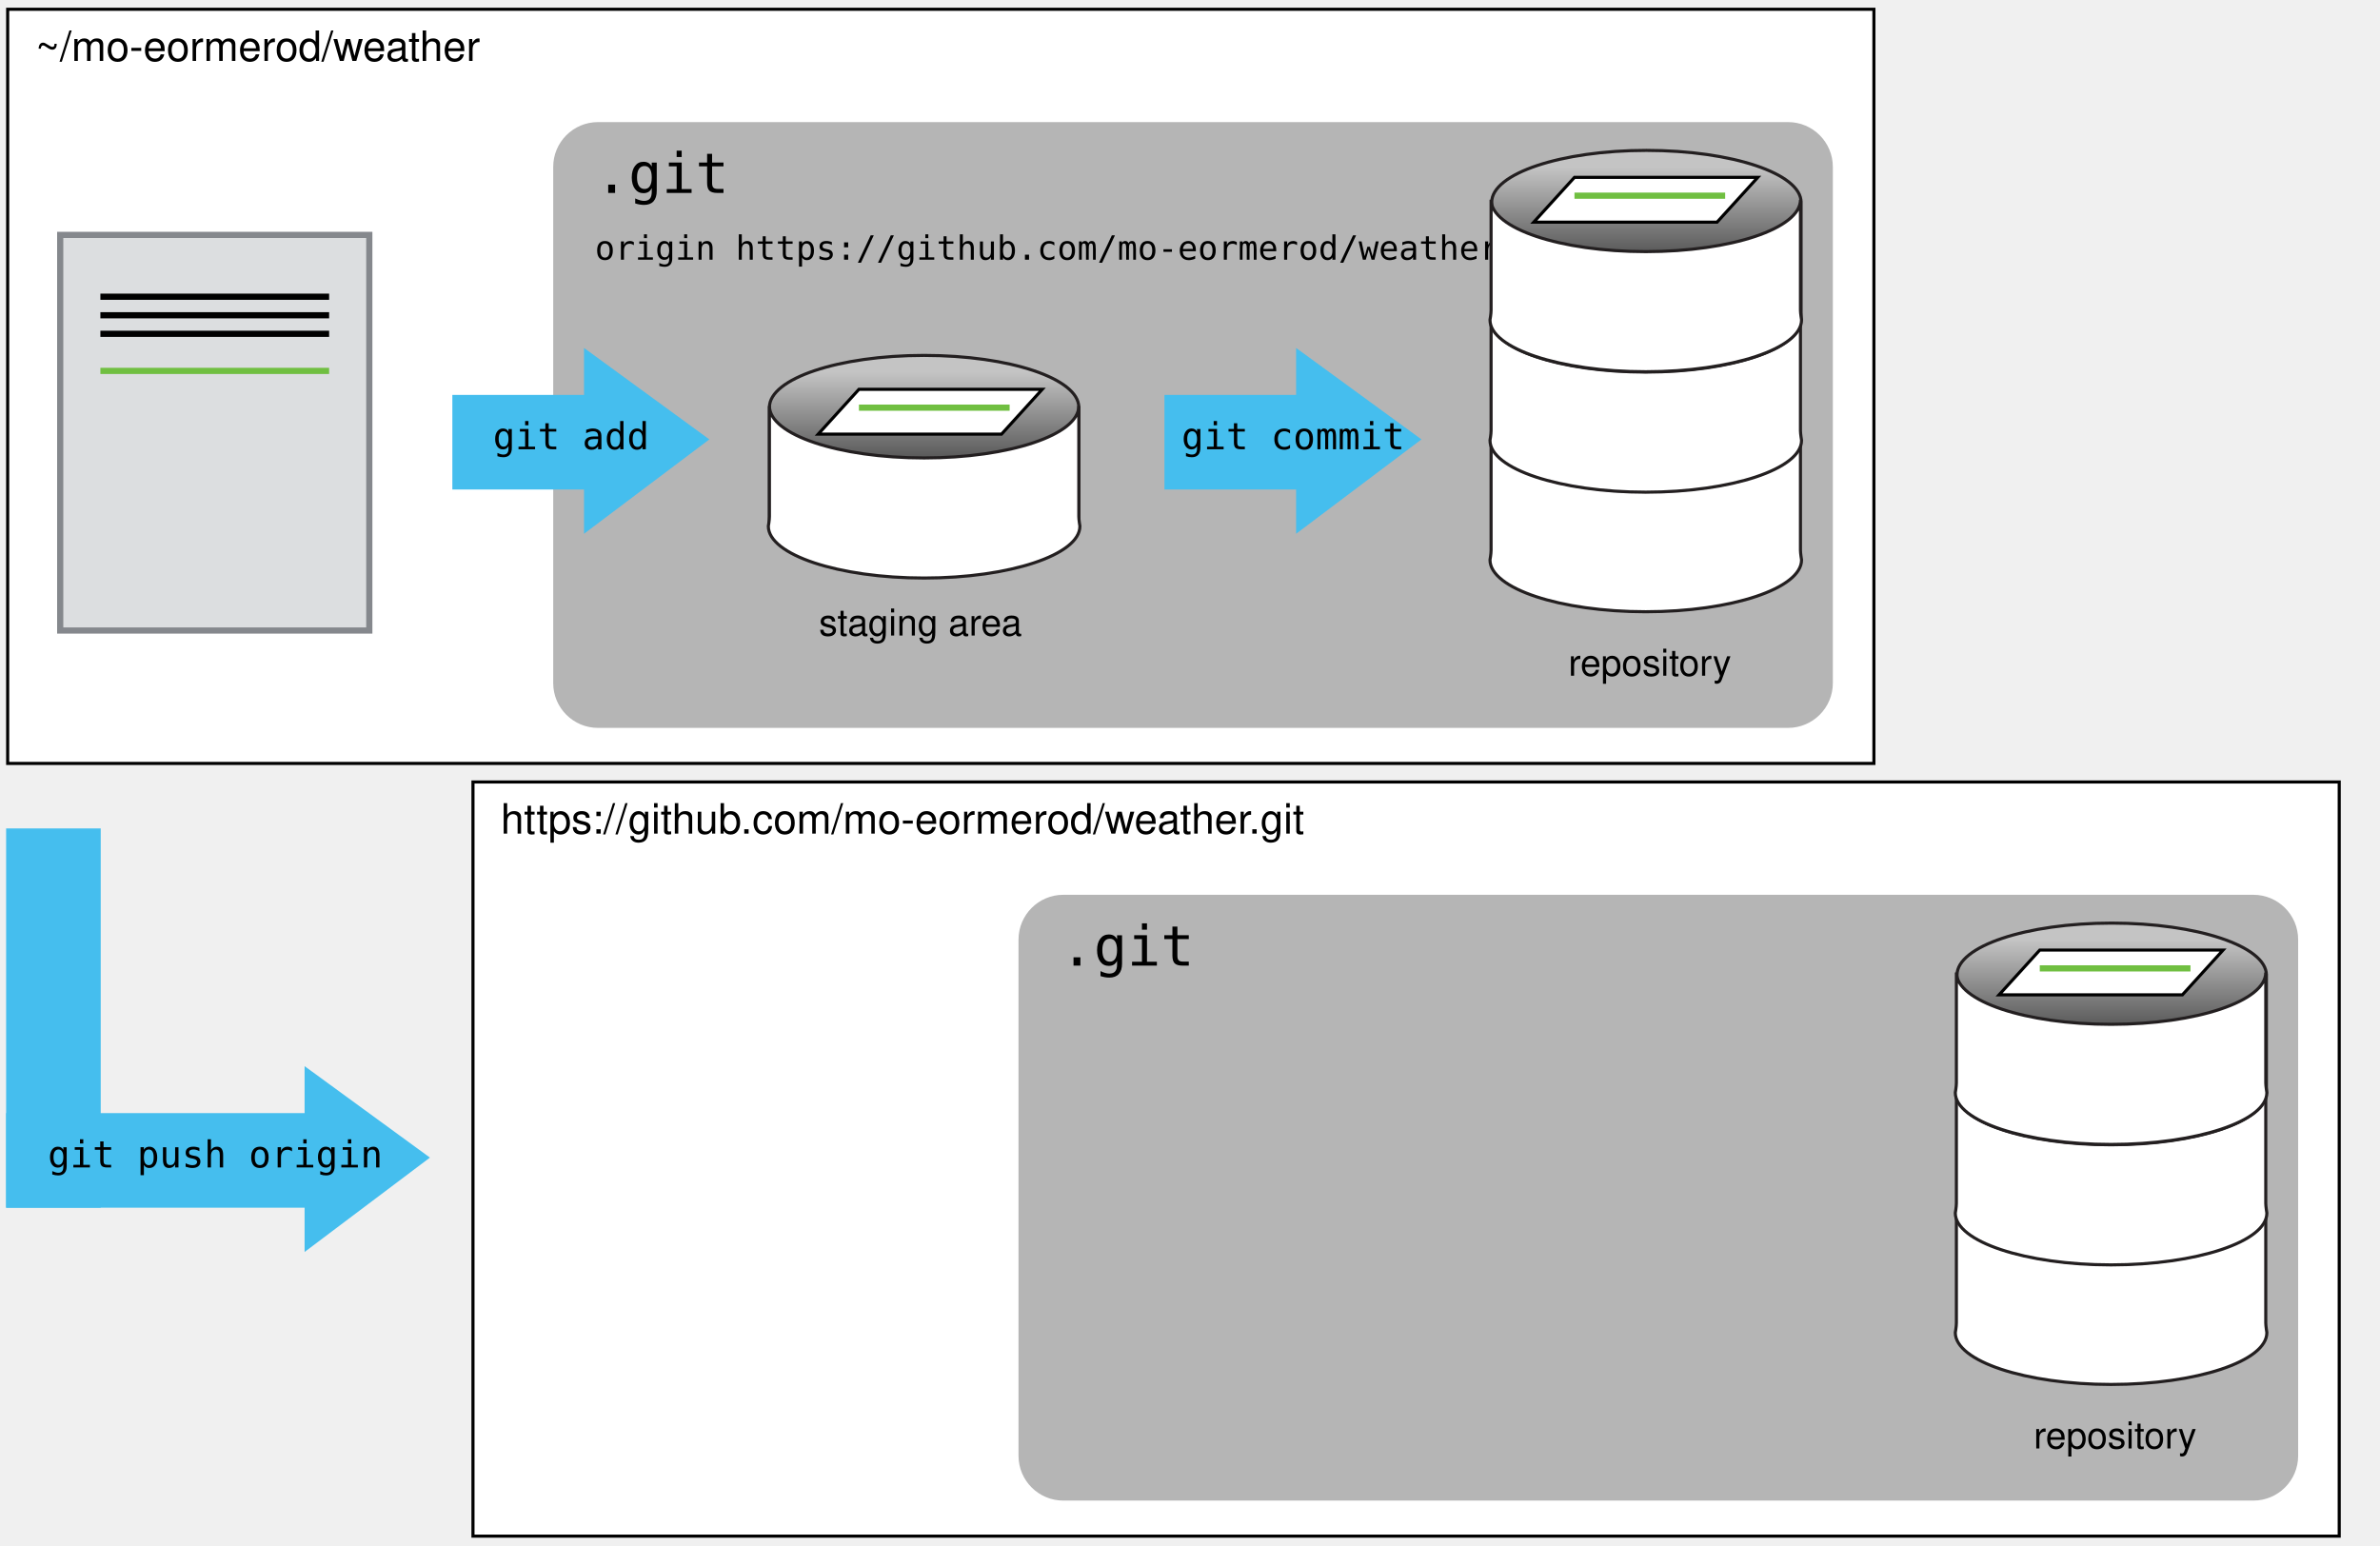
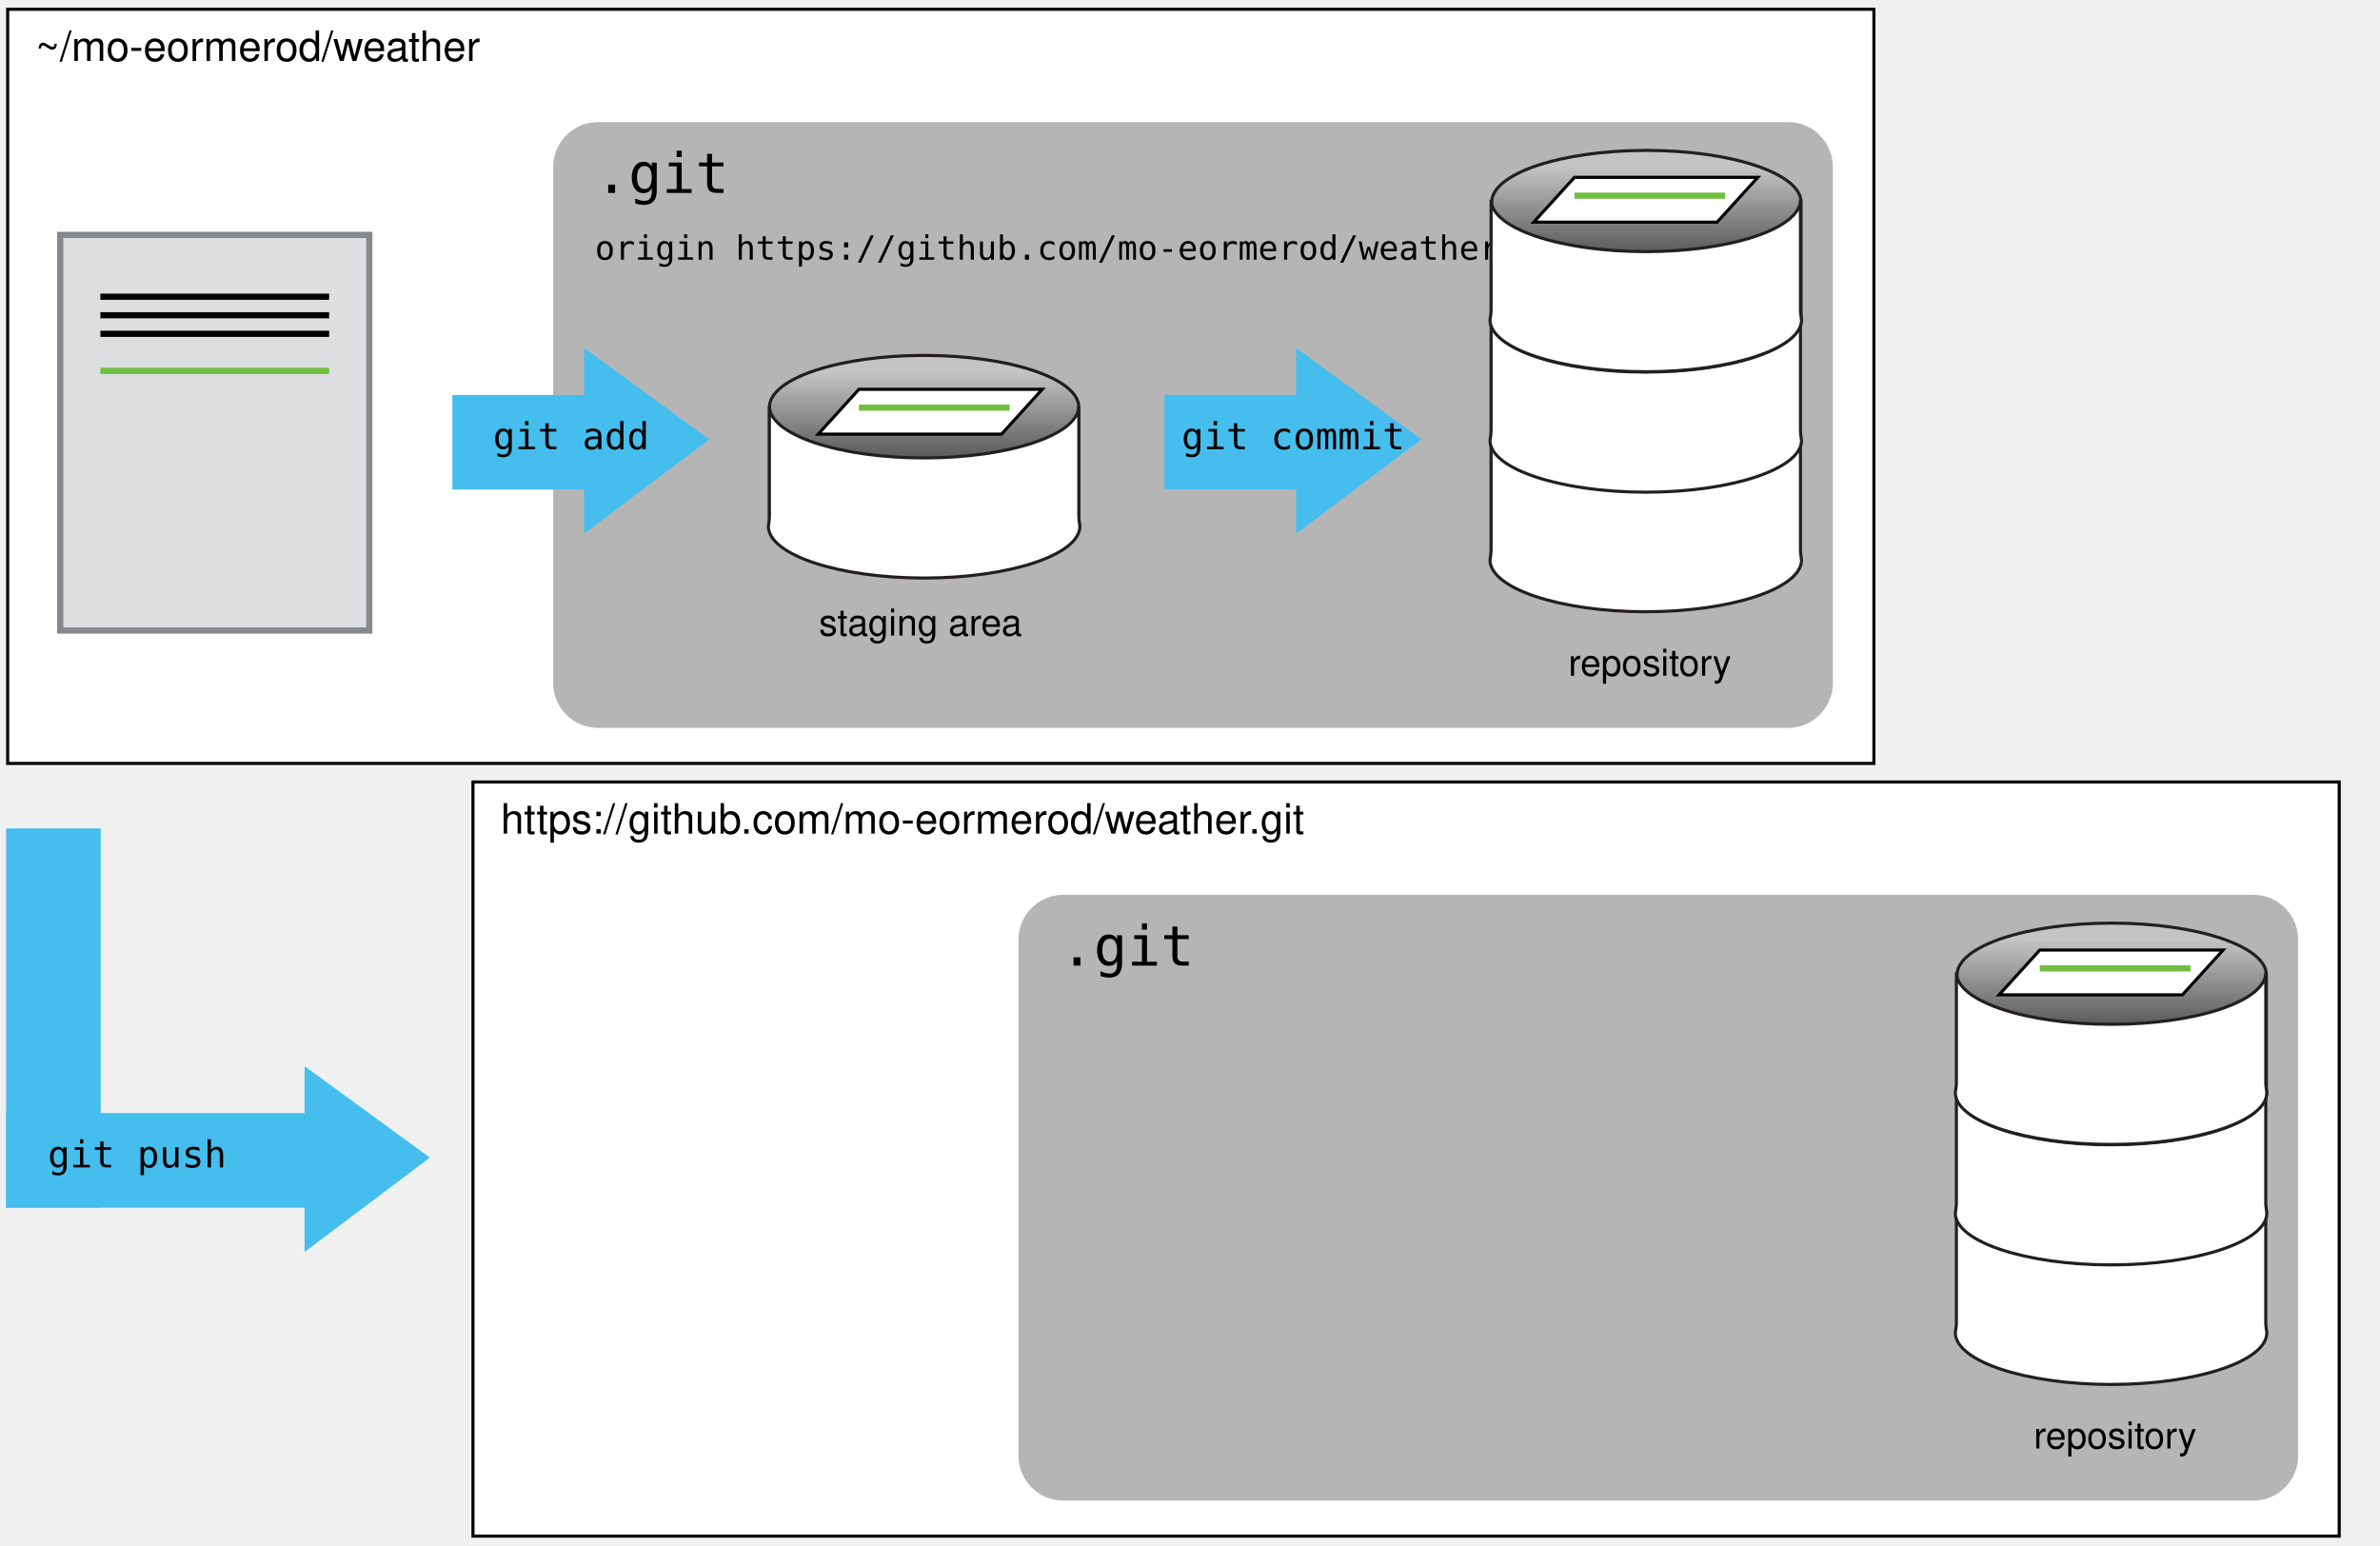
<svg xmlns="http://www.w3.org/2000/svg" xmlns:xlink="http://www.w3.org/1999/xlink" version="1.1" x="0px" y="0px" width="770" height="500" viewBox="0 0 770 500" enable-background="new 0 0 622 452" xml:space="preserve" id="svg4593">
  <defs id="defs4776">
    <linearGradient y2="363.473" x2="480.357" y1="334.872" x1="480.357" gradientUnits="userSpaceOnUse" id="SVGID_1_" gradientTransform="translate(279.4359,-47.97182)">
      <stop id="stop4613" style="stop-color:#C4C4C4" offset="0.098" />
      <stop id="stop4615" style="stop-color:#686868" offset="0.533" />
      <stop id="stop4617" style="stop-color:#000000" offset="1" />
    </linearGradient>
    <linearGradient xlink:href="#SVGID_3_" id="linearGradient5073" gradientUnits="userSpaceOnUse" x1="537.177" y1="57.66" x2="537.177" y2="112.913" />
    <linearGradient xlink:href="#SVGID_3_" id="linearGradient5457" gradientUnits="userSpaceOnUse" x1="537.177" y1="57.66" x2="537.177" y2="112.913" />
  </defs>
  <text xml:space="preserve" style="font-style:normal;font-variant:normal;font-weight:normal;font-stretch:normal;font-size:12px;line-height:125%;font-family:Monospace;-inkscape-font-specification:Monospace;text-align:start;letter-spacing:0px;word-spacing:0px;writing-mode:lr-tb;text-anchor:start;fill:#000000;fill-opacity:1;stroke:none;stroke-width:1px;stroke-linecap:butt;stroke-linejoin:miter;stroke-opacity:1" x="722.672" y="35.341" id="text4930">
    <tspan id="tspan4932" x="722.672" y="35.341" />
  </text>
  <g id="g5357" transform="translate(-4.520231,-9)">
    <g id="g5130">
      <rect style="fill:#ffffff;stroke:#000000;stroke-miterlimit:10" id="rect4596" height="244" width="603.785" stroke-miterlimit="10" y="12" x="7" />
      <g id="Layer_5">
        <g id="g4654">
          <path stroke-miterlimit="10" d="m 598,63 c 0,-8.284 -6.716,-15 -15,-15 l -385,0 c -8.284,0 -15,6.716 -15,15 l 0,167 c 0,8.284 6.716,15 15,15 l 385,0 c 8.284,0 15,-6.716 15,-15 l 0,-167 z" id="path4656" style="fill:#b5b5b5;stroke:#ffffff;stroke-miterlimit:10" />
          <rect x="197" y="59" width="425" height="70.269" id="rect4658" style="fill:none" />
          <text transform="translate(197,71.4199)" id="text4660">
            <tspan x="0" y="0" font-size="18" id="tspan4662" style="font-size:18px;font-family:Consolas">.git</tspan>
            <tspan x="0" y="21.6" font-size="10.8" id="tspan4664" style="font-size:10.8px;font-family:Consolas">origin https://github.com/mo-eormerod/weather.git</tspan>
          </text>
        </g>
        <rect x="16" y="19" width="195.585" height="24.449" id="rect4666" style="fill:none" />
        <text transform="translate(16,28.707)" font-size="13.5" id="text4668" style="font-size:13.5px;font-family:Helvetica">~/mo-eormerod/weather</text>
      </g>
      <g id="Layer_1">
        <g id="g4721">
          <rect x="24" y="85" width="100" height="128" id="rect4723" style="fill:#dcdee0" />
          <rect x="24" y="85" width="100" height="128" id="rect4725" style="fill:none;stroke:#85888d;stroke-width:2" />
          <line x1="37" y1="105" x2="111" y2="105" id="line4727" style="fill:none;stroke:#000000;stroke-width:2" />
          <line x1="37" y1="111" x2="111" y2="111" id="line4729" style="fill:none;stroke:#000000;stroke-width:2" />
          <line x1="37" y1="117" x2="111" y2="117" id="line4731" style="fill:none;stroke:#000000;stroke-width:2" />
          <line x1="37" y1="129" x2="111" y2="129" id="line4733" style="fill:none;stroke:#70bf41;stroke-width:2" />
        </g>
      </g>
      <rect style="fill:none" id="rect4742" height="14" width="52.743" y="146.069" x="164" />
      <g id="g5114">
        <g id="g4736">
          <rect x="150.871" y="136.768" width="45.956" height="30.604" id="rect4738" style="fill:#45beee" />
          <polygon points="193.467,181.695 234.02,151.163 193.467,121.571 " id="polygon4740" style="fill:#45beee" />
        </g>
        <text y="154.35" x="164" font-size="12" id="text4744" style="font-size:12px;font-family:Consolas">git add</text>
      </g>
      <rect style="fill:none" id="rect4752" height="14" width="85.542" y="146.069" x="376.98" />
      <g id="g5108">
        <g id="g4746">
          <rect x="381.251" y="136.768" width="45.956" height="30.604" id="rect4748" style="fill:#45beee" />
          <polygon points="423.847,181.695 464.399,151.163 423.847,121.571 " id="polygon4750" style="fill:#45beee" />
        </g>
        <text y="154.35" x="386.764" font-size="12" id="text4754" style="font-size:12px;font-family:Consolas">git commit</text>
      </g>
      <rect style="fill:none" id="rect4766" height="17" width="147" y="206" x="229" />
      <g id="g5093">
        <g id="Layer_3">
          <g id="g4671">
            <linearGradient y2="179.235" x2="303.499" y1="123.986" x1="303.499" gradientUnits="userSpaceOnUse" id="SVGID_2_">
              <stop id="stop4674" style="stop-color:#C4C4C4" offset="0.098" />
              <stop id="stop4676" style="stop-color:#686868" offset="0.533" />
              <stop id="stop4678" style="stop-color:#000000" offset="1" />
            </linearGradient>
            <path id="path4680" d="m 253.453,178.205 c 0,-9.264 22.404,-16.777 50.047,-16.777 27.643,0 50.045,7.514 50.045,16.777 l 0,1.029 c 0,0 0,-2.115 0,-3.117 0,-1.007 0,-35.745 0,-35.745 l 0,0.394 c 0,-9.27 -22.402,-16.78 -50.045,-16.78 -27.643,0 -50.047,7.51 -50.047,16.78 l 0,-0.394 c 0,0 0,34.519 0,35.733 0,1.205 0,3.129 0,3.129 l 0,-1.029 z" stroke-miterlimit="10" style="fill:url(#SVGID_2_);stroke:#231f20;stroke-miterlimit:10" />
            <g id="g4682">
              <path id="path4684" d="m 353.545,140.373 c 0,0 0,34.738 0,35.745 0,1.002 0.355,3.117 0.355,3.117 0,9.27 -22.758,16.779 -50.4,16.779 -27.642,0 -50.4,-7.51 -50.4,-16.779 0,0 0.354,-1.924 0.354,-3.129 0,-1.214 0,-35.733 0,-35.733 0,9.274 22.404,16.785 50.047,16.785 27.643,0 50.044,-7.511 50.044,-16.785 z" stroke-miterlimit="10" style="fill:#ffffff;stroke:#231f20;stroke-miterlimit:10" />
            </g>
          </g>
          <g id="g4686">
            <polygon id="polygon4688" points="341.719,134.965 282.411,134.965 269.235,149.459 328.542,149.459 " stroke-miterlimit="10" style="fill:#ffffff;stroke:#000000;stroke-miterlimit:10" />
            <line id="line4690" y2="140.894" x2="331.165" y1="140.894" x1="282.411" style="fill:none;stroke:#70bf41;stroke-width:2" />
          </g>
        </g>
        <text y="214.628" x="269.477" font-size="12" id="text4768" style="font-size:12px;font-family:Helvetica">staging area</text>
      </g>
      <rect style="fill:none" id="rect4770" height="17" width="147" y="219" x="464.785" />
      <g id="g5075">
        <g id="Layer_4">
          <linearGradient y2="112.913" x2="537.177" y1="57.66" x1="537.177" gradientUnits="userSpaceOnUse" id="SVGID_3_">
            <stop id="stop4694" style="stop-color:#C4C4C4" offset="0.098" />
            <stop id="stop4696" style="stop-color:#686868" offset="0.533" />
            <stop id="stop4698" style="stop-color:#000000" offset="1" />
          </linearGradient>
          <path id="path4700" d="m 487.13,111.882 c 0,-9.268 22.407,-16.781 50.047,-16.781 27.641,0 50.047,7.513 50.047,16.781 l 0,1.03 c 0,0 0,-2.118 0,-3.121 0,-1.003 0,-35.739 0,-35.739 l 0,0.388 c 0,-9.268 -22.406,-16.781 -50.047,-16.781 -27.64,0 -50.047,7.513 -50.047,16.781 l 0,-0.388 c 0,0 0,34.519 0,35.728 0,1.209 0,3.132 0,3.132 l 0,-1.03 z" stroke-miterlimit="10" style="fill:url(#linearGradient5457);stroke:#231f20;stroke-miterlimit:10" />
          <g id="g4702">
            <path id="path4704" d="m 587.021,151.283 c 0,0 0,34.738 0,35.74 0,1.002 0.354,3.121 0.354,3.121 0,9.268 -22.76,16.779 -50.4,16.779 -27.64,0 -50.399,-7.512 -50.399,-16.779 0,0 0.353,-1.924 0.353,-3.133 0,-1.209 0,-35.729 0,-35.729 0,9.268 22.407,16.781 50.047,16.781 27.638,0.001 50.045,-7.512 50.045,-16.78 z" stroke-miterlimit="10" style="fill:#ffffff;stroke:#231f20;stroke-miterlimit:10" />
          </g>
          <g id="g4706">
            <path id="path4708" d="m 587.021,112.601 c 0,0 0,34.736 0,35.739 0,1.002 0.354,3.121 0.354,3.121 0,9.268 -22.76,16.779 -50.4,16.779 -27.64,0 -50.399,-7.512 -50.399,-16.779 0,0 0.353,-1.923 0.353,-3.132 0,-1.209 0,-35.728 0,-35.728 0,9.268 22.407,16.78 50.047,16.78 27.638,0 50.045,-7.512 50.045,-16.78 z" stroke-miterlimit="10" style="fill:#ffffff;stroke:#231f20;stroke-miterlimit:10" />
          </g>
          <g id="g4710">
            <path id="path4712" d="m 587.021,73.628 c 0,0 0,34.737 0,35.739 0,1.002 0.354,3.12 0.354,3.12 0,9.269 -22.76,16.781 -50.4,16.781 -27.64,0 -50.399,-7.513 -50.399,-16.781 0,0 0.353,-1.922 0.353,-3.131 0,-1.209 0,-35.728 0,-35.728 0,9.268 22.407,16.78 50.047,16.78 27.638,0.001 50.045,-7.512 50.045,-16.78 z" stroke-miterlimit="10" style="fill:#ffffff;stroke:#231f20;stroke-miterlimit:10" />
          </g>
          <g id="g4714">
            <polygon id="polygon4716" points="573.216,66.381 513.908,66.381 500.732,80.875 560.039,80.875 " stroke-miterlimit="10" style="fill:#ffffff;stroke:#000000;stroke-miterlimit:10" />
            <line id="line4718" y2="72.311" x2="562.662" y1="72.311" x1="513.908" style="fill:none;stroke:#70bf41;stroke-width:2" />
          </g>
        </g>
        <text y="227.628" x="511.941" font-size="12" id="text4772" style="font-size:12px;font-family:Helvetica">repository</text>
      </g>
      <rect x="464.785" y="219" width="147" height="17" id="rect4977" style="fill:none" />
    </g>
    <g transform="translate(53.96832,0)" id="g5323">
      <g id="g5196" transform="translate(96.57214,0)">
        <rect style="fill:#ffffff;stroke:#000000;stroke-miterlimit:10" id="rect4811" height="244" width="603.785" stroke-miterlimit="10" y="262" x="7" />
        <path style="fill:#b5b5b5;stroke:#ffffff;stroke-miterlimit:10" stroke-miterlimit="10" d="m 598,313 c 0,-8.284 -6.716,-15 -15,-15 l -385,0 c -8.284,0 -15,6.716 -15,15 l 0,167 c 0,8.284 6.716,15 15,15 l 385,0 c 8.284,0 15,-6.716 15,-15 l 0,-167 z" id="path4817" />
        <rect style="fill:none" x="197" y="309" width="425" height="70.269" id="rect4819" />
        <text y="321.42" x="197" id="text4821">
          <tspan style="font-size:18px;font-family:Consolas" x="197" y="321.42" font-size="18" id="tspan4823">.git</tspan>
          <tspan style="font-size:10.8px;font-family:Consolas" x="197" y="343.02" font-size="10.8" id="tspan4825" />
        </text>
        <rect id="rect4827" height="24.449" width="195.585" y="269" x="16" style="fill:none" />
        <text y="278.707" x="16" id="text4829" font-size="13.5" style="font-size:13.5px;font-family:Helvetica">https://github.com/mo-eormerod/weather.git</text>
        <g transform="translate(0,250)" id="g5055">
          <g id="g5023">
            <linearGradient y2="112.913" x2="537.177" y1="57.66" x1="537.177" gradientUnits="userSpaceOnUse" id="linearGradient5025">
              <stop id="stop5027" style="stop-color:#C4C4C4" offset="0.098" />
              <stop id="stop5029" style="stop-color:#686868" offset="0.533" />
              <stop id="stop5031" style="stop-color:#000000" offset="1" />
            </linearGradient>
            <path style="fill:url(#linearGradient5073);stroke:#231f20;stroke-miterlimit:10" id="path5033" d="m 487.13,111.882 c 0,-9.268 22.407,-16.781 50.047,-16.781 27.641,0 50.047,7.513 50.047,16.781 l 0,1.03 c 0,0 0,-2.118 0,-3.121 0,-1.003 0,-35.739 0,-35.739 l 0,0.388 c 0,-9.268 -22.406,-16.781 -50.047,-16.781 -27.64,0 -50.047,7.513 -50.047,16.781 l 0,-0.388 c 0,0 0,34.519 0,35.728 0,1.209 0,3.132 0,3.132 l 0,-1.03 z" stroke-miterlimit="10" />
            <g id="g5035">
              <path style="fill:#ffffff;stroke:#231f20;stroke-miterlimit:10" id="path5037" d="m 587.021,151.283 c 0,0 0,34.738 0,35.74 0,1.002 0.354,3.121 0.354,3.121 0,9.268 -22.76,16.779 -50.4,16.779 -27.64,0 -50.399,-7.512 -50.399,-16.779 0,0 0.353,-1.924 0.353,-3.133 0,-1.209 0,-35.729 0,-35.729 0,9.268 22.407,16.781 50.047,16.781 27.638,0.001 50.045,-7.512 50.045,-16.78 z" stroke-miterlimit="10" />
            </g>
            <g id="g5039">
              <path style="fill:#ffffff;stroke:#231f20;stroke-miterlimit:10" id="path5041" d="m 587.021,112.601 c 0,0 0,34.736 0,35.739 0,1.002 0.354,3.121 0.354,3.121 0,9.268 -22.76,16.779 -50.4,16.779 -27.64,0 -50.399,-7.512 -50.399,-16.779 0,0 0.353,-1.923 0.353,-3.132 0,-1.209 0,-35.728 0,-35.728 0,9.268 22.407,16.78 50.047,16.78 27.638,0 50.045,-7.512 50.045,-16.78 z" stroke-miterlimit="10" />
            </g>
            <g id="g5043">
              <path style="fill:#ffffff;stroke:#231f20;stroke-miterlimit:10" id="path5045" d="m 587.021,73.628 c 0,0 0,34.737 0,35.739 0,1.002 0.354,3.12 0.354,3.12 0,9.269 -22.76,16.781 -50.4,16.781 -27.64,0 -50.399,-7.513 -50.399,-16.781 0,0 0.353,-1.922 0.353,-3.131 0,-1.209 0,-35.728 0,-35.728 0,9.268 22.407,16.78 50.047,16.78 27.638,0.001 50.045,-7.512 50.045,-16.78 z" stroke-miterlimit="10" />
            </g>
            <g id="g5047">
              <polygon style="fill:#ffffff;stroke:#000000;stroke-miterlimit:10" id="polygon5049" points="513.908,66.381 500.732,80.875 560.039,80.875 573.216,66.381 " stroke-miterlimit="10" />
              <line style="fill:none;stroke:#70bf41;stroke-width:2" id="line5051" y2="72.311" x2="562.662" y1="72.311" x1="513.908" />
            </g>
          </g>
          <text y="227.628" x="511.941" font-size="12" id="text5053" style="font-size:12px;font-family:Helvetica">repository</text>
        </g>
        <rect x="200.719" y="272.824" transform="matrix(0.9804651,0.196693,-0.196693,0.9804651,0,0)" width="165.548" height="14" id="rect4762" style="fill:none" />
      </g>
      <g id="g5317">
        <rect style="fill:#45beee" id="rect5294" height="30.604" width="122.711" y="16.864" x="277.028" transform="matrix(0,1,-1,0,0,0)" />
        <rect x="-47.468" y="369.135" width="99.924" height="30.604" id="rect5124" style="fill:#45beee" />
        <polygon transform="translate(-374.751,232.367)" points="423.847,121.571 423.847,181.695 464.399,151.163 " id="polygon5126" style="fill:#45beee" />
-         <text style="font-size:12px;font-family:Consolas" id="text5128" font-size="12" x="-33.987" y="386.717">git push origin</text>
+         <text style="font-size:12px;font-family:Consolas" id="text5128" font-size="12" x="-33.987" y="386.717">git push</text>
      </g>
    </g>
  </g>
</svg>
